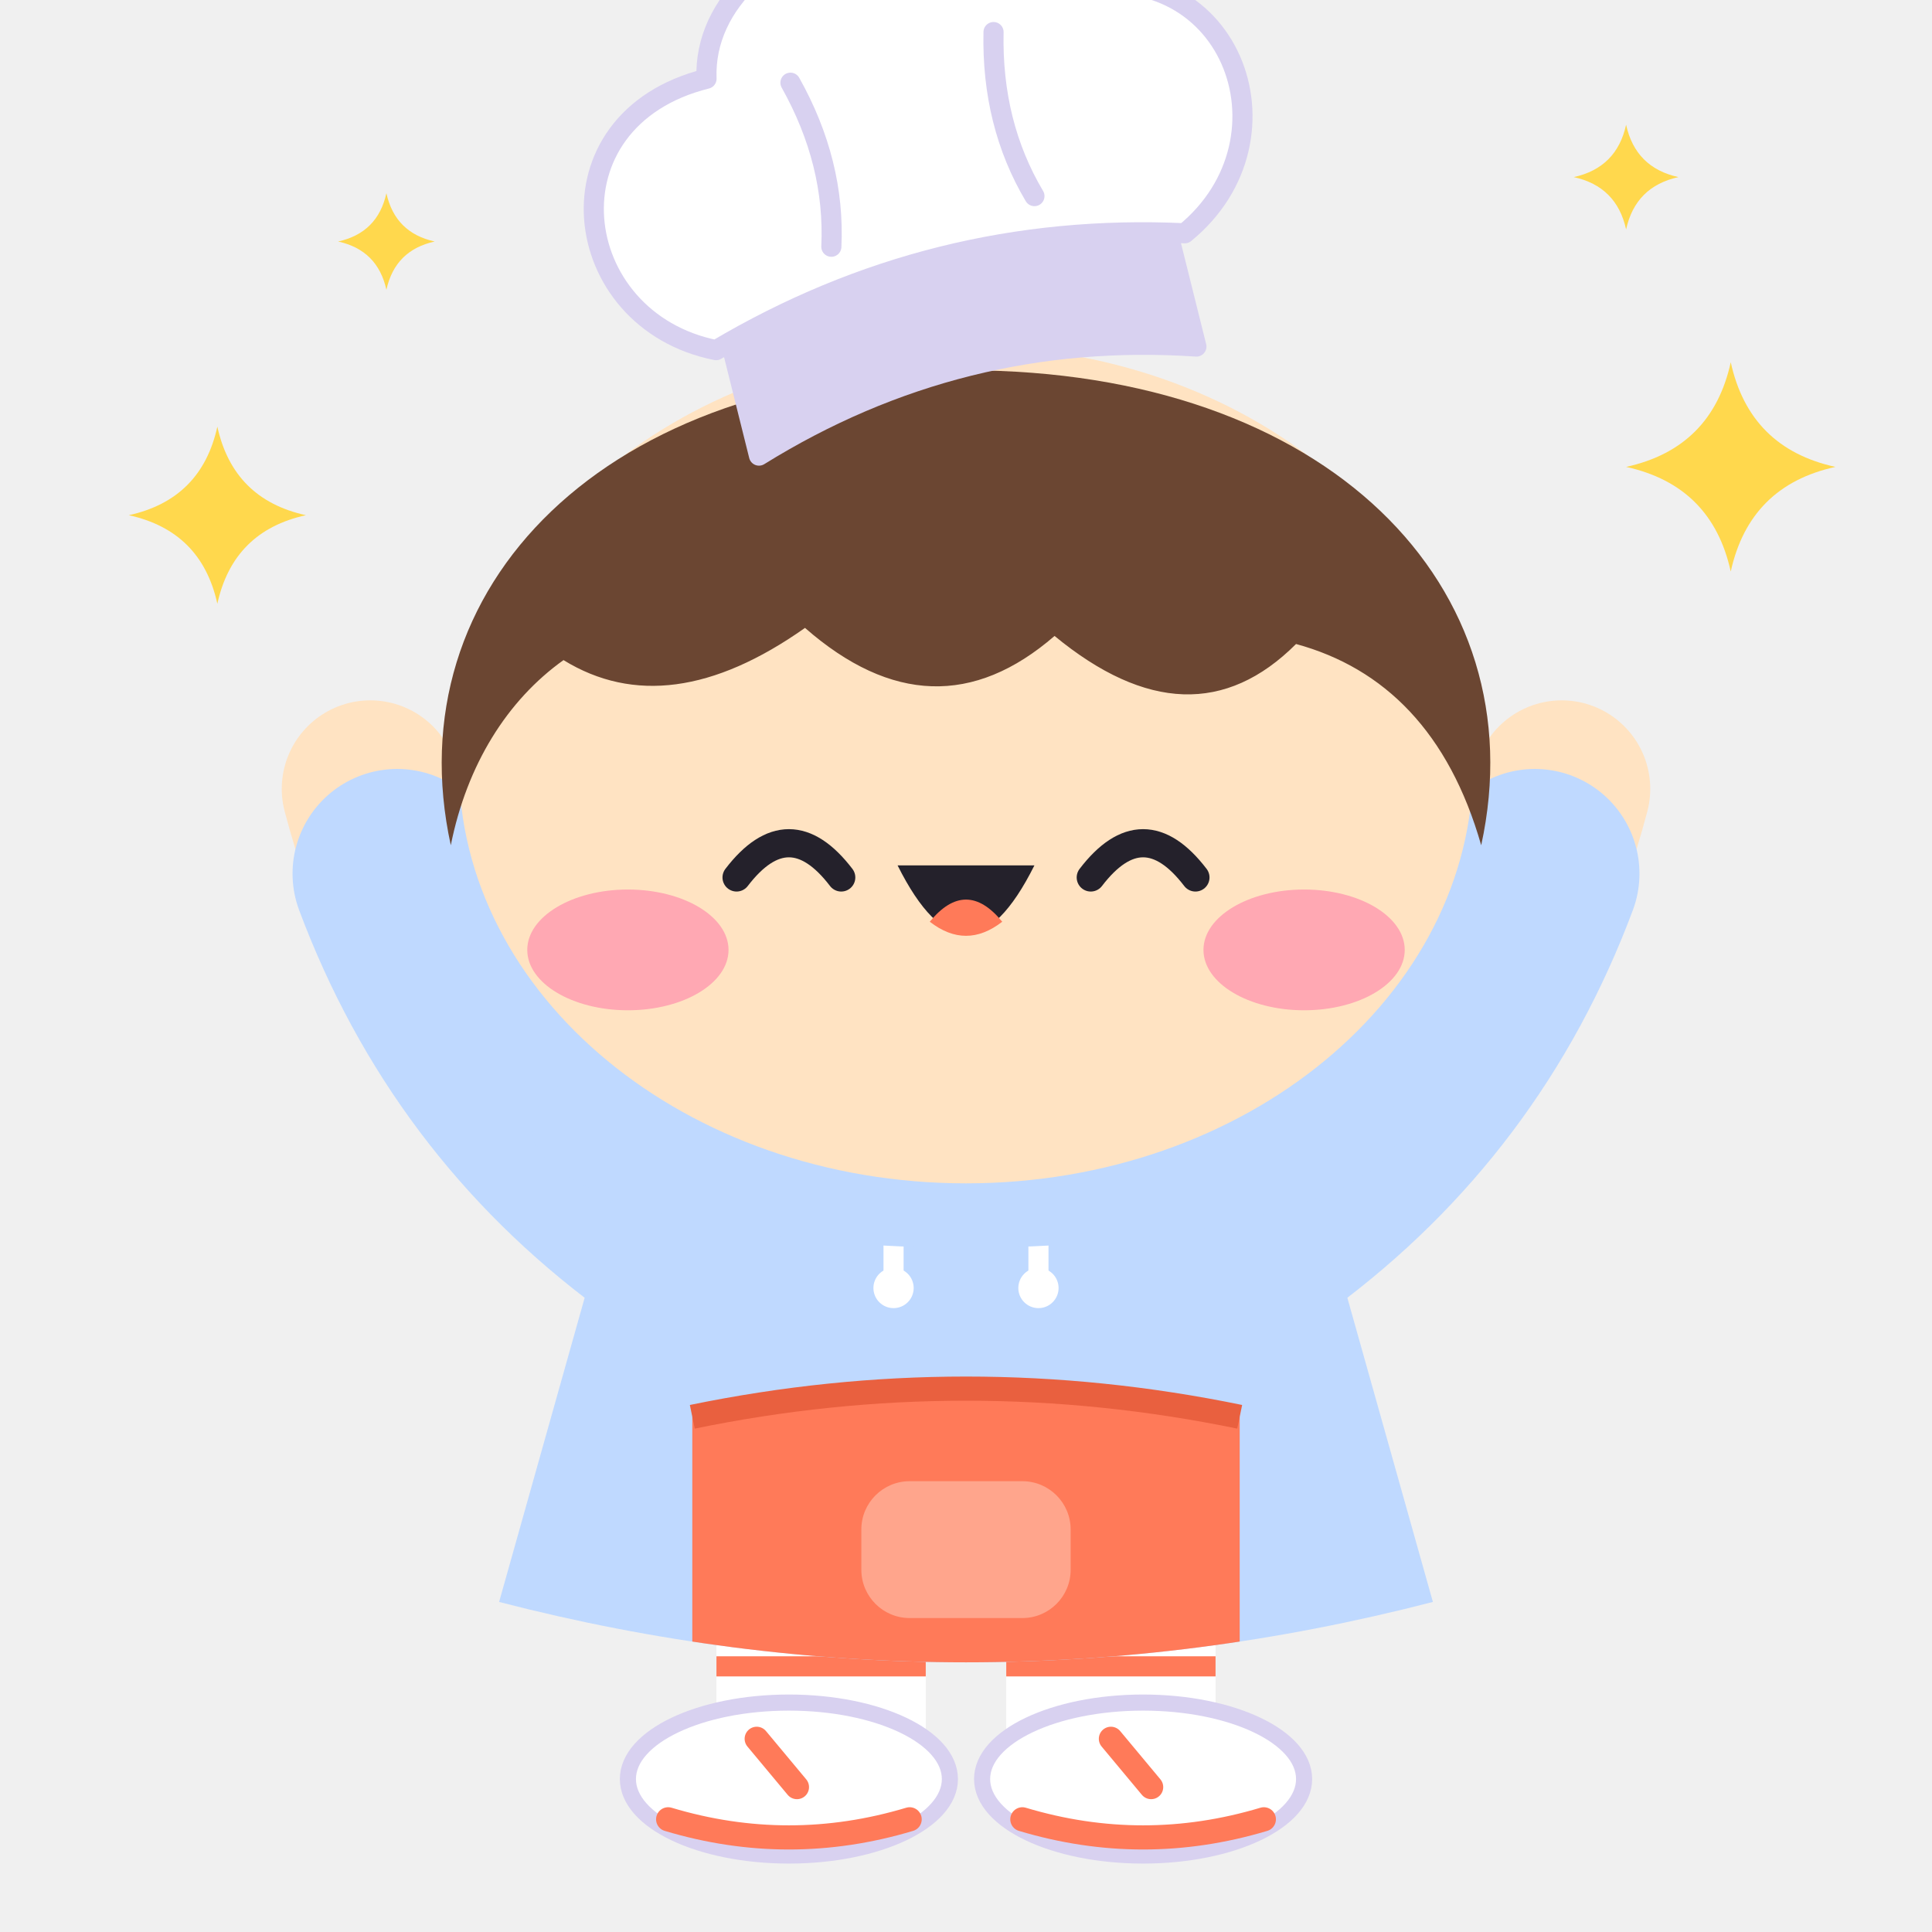
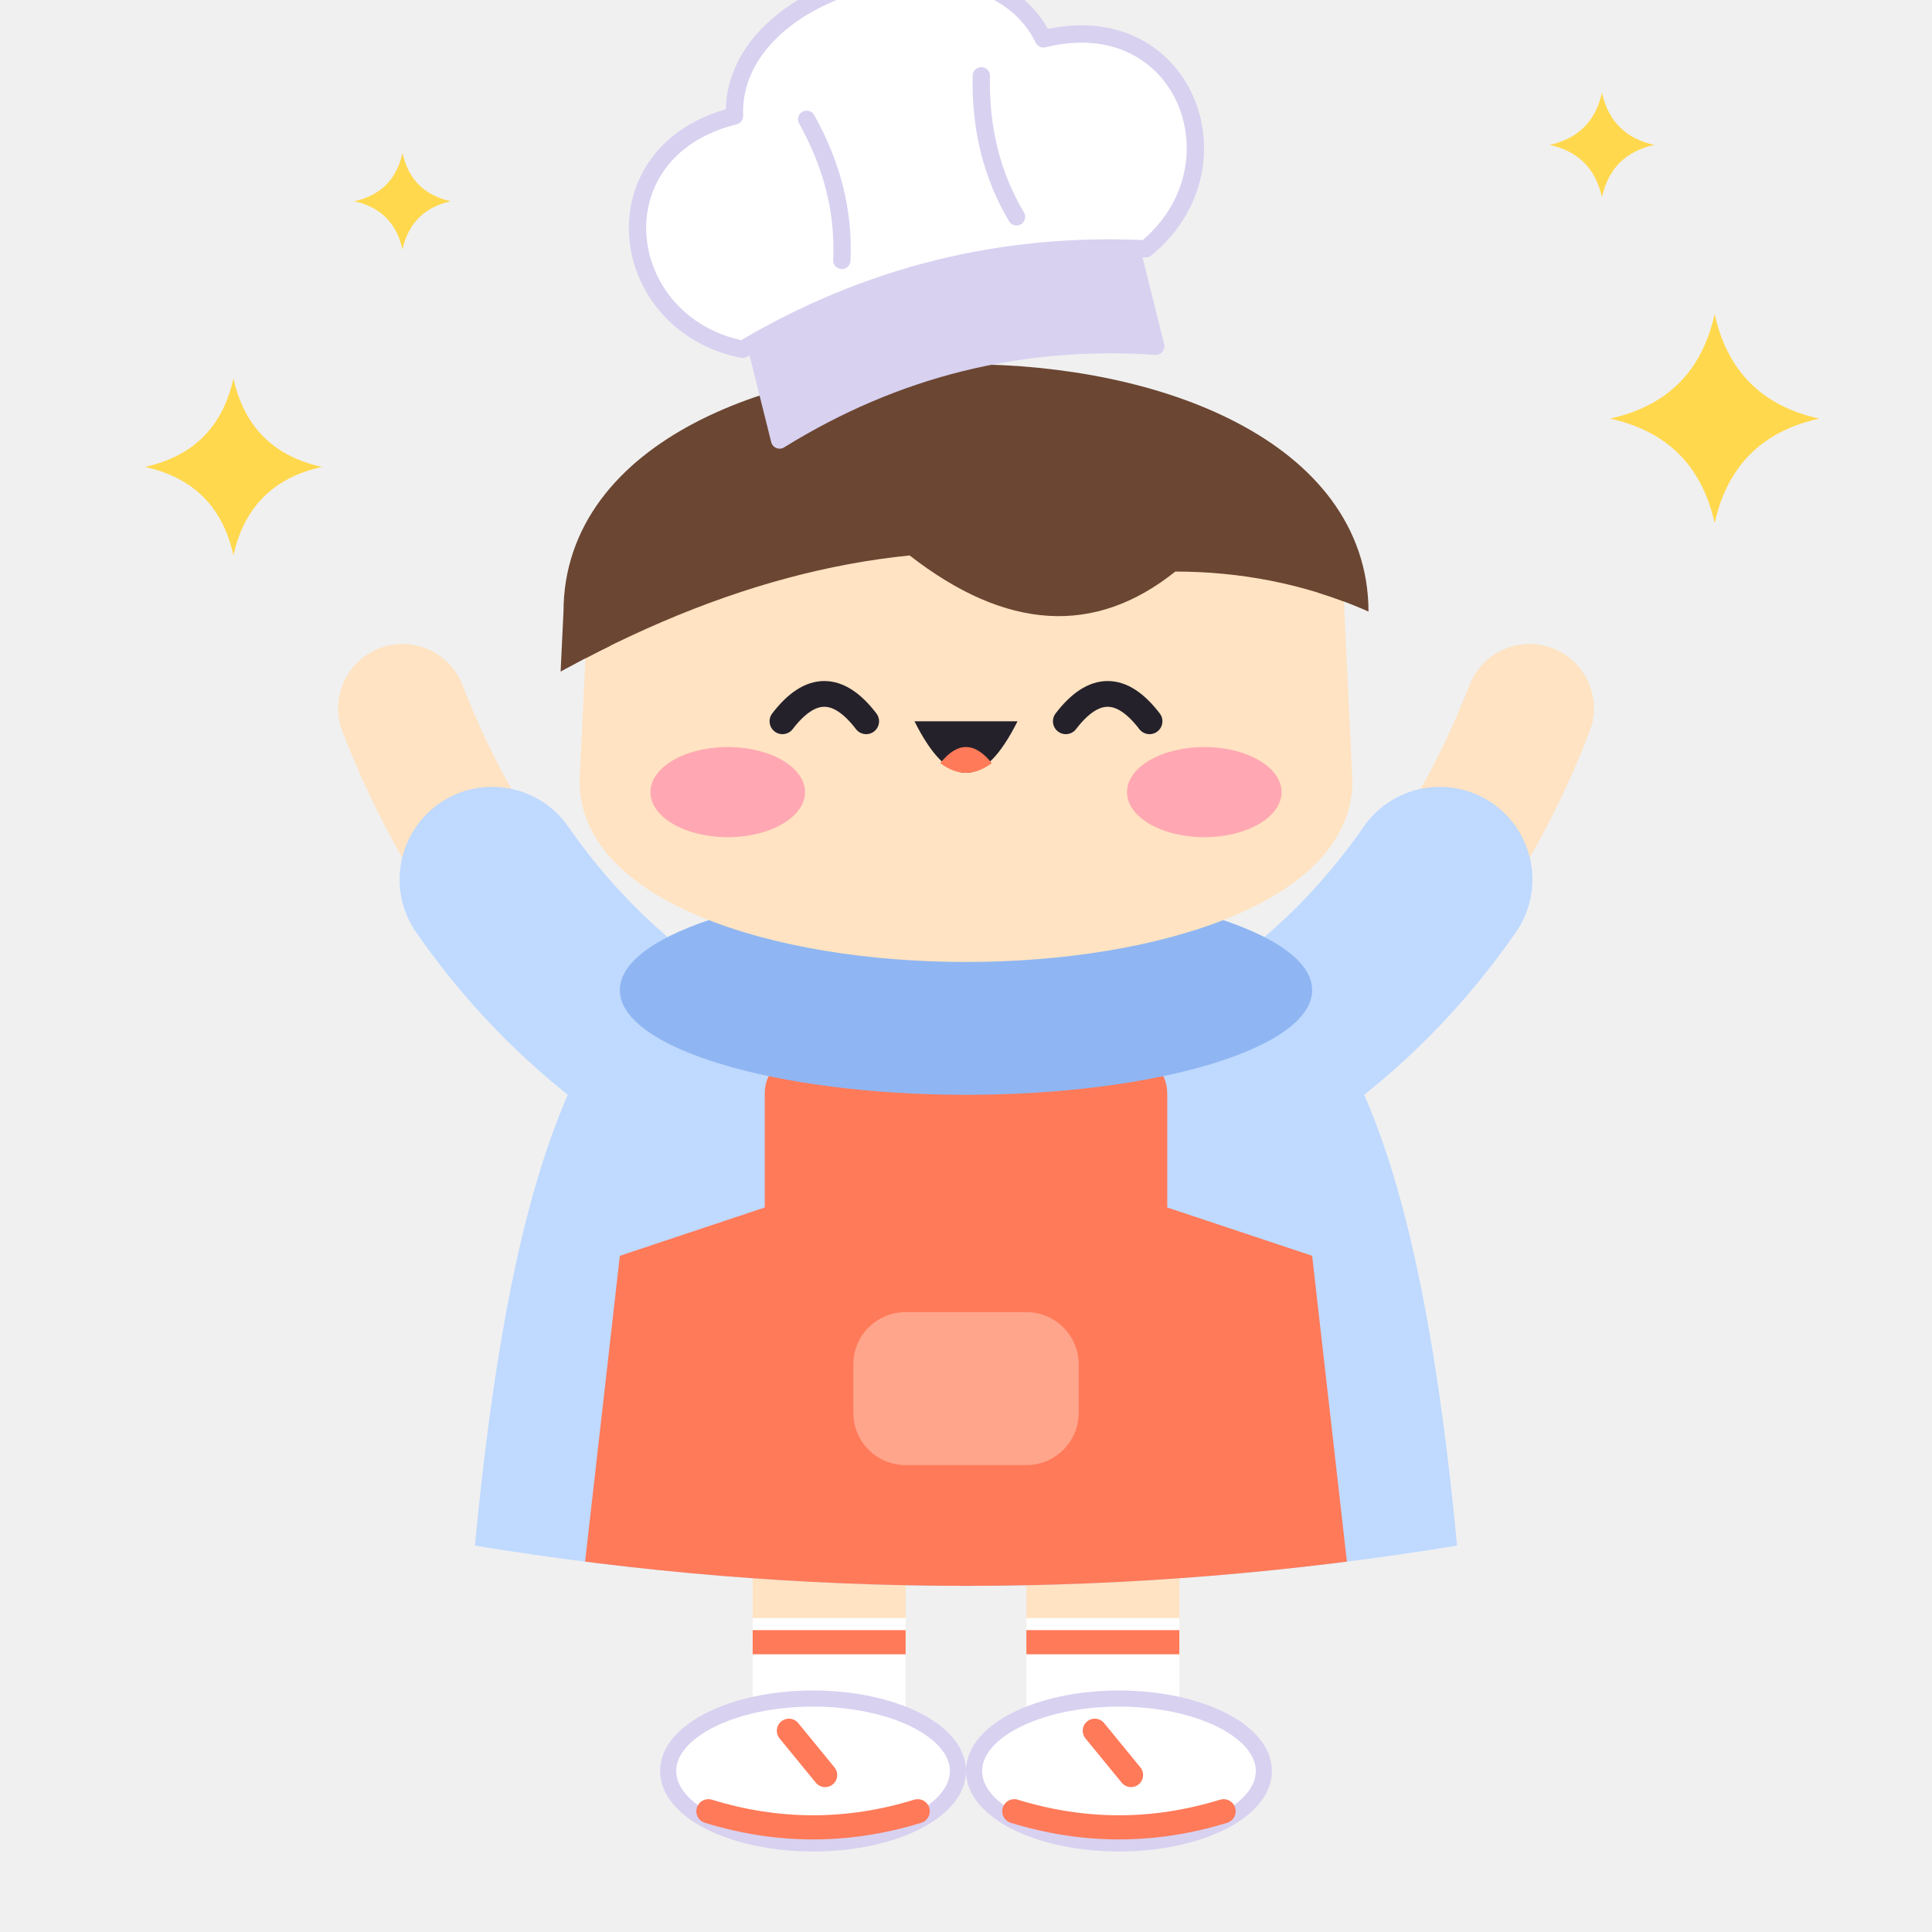
<svg xmlns="http://www.w3.org/2000/svg" viewBox="0 0 480 480" width="480" height="480">
-   <path d="M204 392 V430 M276 392 V430" stroke="#FFFFFF" stroke-width="52" stroke-linecap="round" />
-   <path d="M178 402 h52 M250 402 h52 M178 414 h52 M250 414 h52" stroke="#FF7A59" stroke-width="5" />
-   <ellipse cx="196" cy="442" rx="40" ry="19" fill="#FFFFFF" stroke="#D8D1F0" stroke-width="4" />
-   <path d="M166 452 q30 9 60 0" stroke="#FF7A59" stroke-width="6" stroke-linecap="round" fill="none" />
-   <path d="M188 432 l10 12" stroke="#FF7A59" stroke-width="6" stroke-linecap="round" />
-   <ellipse cx="284" cy="442" rx="40" ry="19" fill="#FFFFFF" stroke="#D8D1F0" stroke-width="4" />
-   <path d="M254 452 q30 9 60 0" stroke="#FF7A59" stroke-width="6" stroke-linecap="round" fill="none" />
-   <path d="M276 432 l10 12" stroke="#FF7A59" stroke-width="6" stroke-linecap="round" />
-   <path d="M164 304 Q110.0 264.0 92 196" stroke="#FFE3C2" stroke-width="44" stroke-linecap="round" fill="none" />
-   <path d="M164 304 Q118.64 270.4 98.682 217.043" stroke="#BFD9FF" stroke-width="52" stroke-linecap="round" fill="none" />
-   <path d="M316 304 Q370.0 264.0 388 196" stroke="#FFE3C2" stroke-width="44" stroke-linecap="round" fill="none" />
-   <path d="M316 304 Q361.36 270.4 381.318 217.043" stroke="#BFD9FF" stroke-width="52" stroke-linecap="round" fill="none" />
-   <clipPath id="c78978">
-     <path d="M160 270 Q240 246 320 270 L356 398 Q240 428 124 398 Z" />
+   <path d="M206 372 V424 M274 372 V424" stroke="#FFE3C2" stroke-width="38" stroke-linecap="round" />
+   <path d="M206 402 V426 M274 402 V426" stroke="#FFFFFF" stroke-width="38" stroke-linecap="butt" />
+   <path d="M187 408 h38 M255 408 h38" stroke="#FF7A59" stroke-width="6" />
+   <ellipse cx="202" cy="440" rx="36" ry="18" fill="#FFFFFF" stroke="#D8D1F0" stroke-width="4" />
+   <path d="M176 450 q26 8 52 0" stroke="#FF7A59" stroke-width="6" stroke-linecap="round" fill="none" />
+   <path d="M196 430 l9 11" stroke="#FF7A59" stroke-width="6" stroke-linecap="round" />
+   <ellipse cx="278" cy="440" rx="36" ry="18" fill="#FFFFFF" stroke="#D8D1F0" stroke-width="4" />
+   <path d="M252 450 q26 8 52 0" stroke="#FF7A59" stroke-width="6" stroke-linecap="round" fill="none" />
+   <path d="M272 430 l9 11" stroke="#FF7A59" stroke-width="6" stroke-linecap="round" />
+   <path d="M176 268 Q124.0 238.0 100 176" stroke="#FFE3C2" stroke-width="32" stroke-linecap="round" fill="none" />
+   <path d="M176 268 Q143.76 249.4 122.283 218.499" stroke="#BFD9FF" stroke-width="46" stroke-linecap="round" fill="none" />
+   <path d="M304 268 Q356.0 238.0 380 176" stroke="#FFE3C2" stroke-width="32" stroke-linecap="round" fill="none" />
+   <path d="M304 268 Q336.24 249.4 357.717 218.499" stroke="#BFD9FF" stroke-width="46" stroke-linecap="round" fill="none" />
+   <clipPath id="c3">
+     <path d="M180 232 C142 242 126 300 118 384 Q240 404 362 384 C354 300 338 242 300 232 Z" />
  </clipPath>
-   <path d="M160 270 Q240 246 320 270 L356 398 Q240 428 124 398 Z" fill="#BFD9FF" />
-   <g clip-path="url(#c78978)">
-     <path d="M222 282 v34 M258 282 v34" stroke="#FFFFFF" stroke-width="5" stroke-linecap="round" />
-     <circle cx="222" cy="320" r="5" fill="#FFFFFF" />
-     <circle cx="258" cy="320" r="5" fill="#FFFFFF" />
-     <path d="M172 440 V352 Q240 338 308 352 V440 Z" fill="#FF7A59" />
-     <rect x="214" y="368" width="52" height="34" rx="12" fill="#FFA58C" />
-     <path d="M172 352 Q240 338 308 352" stroke="#E9603F" stroke-width="6" fill="none" />
+   <path d="M180 232 C142 242 126 300 118 384 Q240 404 362 384 C354 300 338 242 300 232 Z" fill="#BFD9FF" />
+   <g clip-path="url(#c3)">
+     <path d="M204 232 V268 M276 232 V268" stroke="#E9603F" stroke-width="9" stroke-linecap="round" />
+     <path d="M198 264 H282 Q290 264 290 272 V300 L326 312 L336 400 H144 L154 312 L190 300 V272 Q190 264 198 264 Z" fill="#FF7A59" />
+     <rect x="212" y="326" width="56" height="38" rx="13" fill="#FFA58C" />
  </g>
-   <ellipse cx="240" cy="280" rx="108" ry="30" fill="#BFD9FF" />
-   <ellipse cx="240" cy="190" rx="126" ry="104" fill="#FFE3C2" />
-   <path d="M112 210 C98 146 150 92 240 92 C330 92 382 146 368 210 C360 182 344 166 322 160 Q296 186 262 158 Q232 184 200 156 Q166 180 140 164 C126 174 116 190 112 210 Z" fill="#6B4632" />
-   <g transform="translate(0 -52) rotate(-14 240 140)">
+   <ellipse cx="240" cy="246" rx="86" ry="26" fill="#8FB6F2" />
+   <path d="M146 152 C146 78 334 78 334 152 L336 194 C336 254 144 254 144 194 Z" fill="#FFE3C2" />
+   <clipPath id="hchef">
+     <path d="M100 40 H380 V182 C356 154 324 142 292 142 Q262 166 226 138 Q166 144 100 192 Z" />
+   </clipPath>
+   <path d="M146 152 C146 78 334 78 334 152 L336 194 C336 254 144 254 144 194 Z" fill="#6B4632" stroke="#6B4632" stroke-width="12" stroke-linejoin="round" clip-path="url(#hchef)" />
+   <g transform="translate(240 96) rotate(-14) scale(0.86) translate(-240 -150)">
    <path d="M184 152 Q240 134 296 152 L296 122 Q240 106 184 122 Z" fill="#D8D1F0" stroke="#D8D1F0" stroke-width="5" stroke-linejoin="round" />
    <path d="M180 124 C146 108 152 58 194 58 C202 20 278 20 286 58 C328 58 334 108 300 124 Q240 106 180 124 Z" fill="#FFFFFF" stroke="#D8D1F0" stroke-width="5" stroke-linejoin="round" />
    <path d="M214 64 q6 22 0 42 M266 64 q-6 22 0 42" stroke="#D8D1F0" stroke-width="5" stroke-linecap="round" fill="none" />
  </g>
-   <g transform="translate(0 -48)">
-     <ellipse cx="156" cy="284" rx="25" ry="15" fill="#FF9DB0" opacity="0.85" />
-     <ellipse cx="324" cy="284" rx="25" ry="15" fill="#FF9DB0" opacity="0.85" />
-     <path d="M183 266 q13 -17 26 0 M271 266 q13 -17 26 0" stroke="#24212B" stroke-width="7" stroke-linecap="round" fill="none" />
-     <path d="M223 263 q17 34 34 0 z" fill="#24212B" />
-     <path d="M231 277 q9 7 18 0 q-9 -11 -18 0 z" fill="#FF7A59" />
+   <g transform="translate(240 176) scale(0.8) translate(-240 -262)">
+     <ellipse cx="166" cy="288" rx="24" ry="14" fill="#FF9DB0" opacity="0.85" />
+     <ellipse cx="314" cy="288" rx="24" ry="14" fill="#FF9DB0" opacity="0.85" />
+     <path d="M183 266 q13 -17 26 0 M271 266 q13 -17 26 0" stroke="#24212B" stroke-width="8" stroke-linecap="round" fill="none" />
+     <path d="M224 266 q16 32 32 0 z" fill="#24212B" />
+     <path d="M232 279 q8 6 16 0 q-8 -10 -16 0 z" fill="#FF7A59" />
  </g>
-   <path d="M54 106 q3.96 18.04 22 22 q-18.04 3.96 -22 22 q-3.96 -18.04 -22 -22 q18.04 -3.96 22 -22 z" fill="#FFD84D" />
-   <path d="M430 90 q4.68 21.32 26 26 q-21.32 4.68 -26 26 q-4.68 -21.32 -26 -26 q21.32 -4.68 26 -26 z" fill="#FFD84D" />
-   <path d="M404 31 q2.34 10.66 13 13 q-10.66 2.34 -13 13 q-2.34 -10.66 -13 -13 q10.66 -2.34 13 -13 z" fill="#FFD84D" />
-   <path d="M96 48 q2.16 9.84 12 12 q-9.84 2.16 -12 12 q-2.16 -9.84 -12 -12 q9.84 -2.16 12 -12 z" fill="#FFD84D" />
+   <path d="M58 94 q3.96 18.04 22 22 q-18.04 3.96 -22 22 q-3.96 -18.04 -22 -22 q18.04 -3.96 22 -22 z" fill="#FFD84D" />
+   <path d="M426 78 q4.68 21.32 26 26 q-21.32 4.68 -26 26 q-4.68 -21.32 -26 -26 q21.32 -4.68 26 -26 z" fill="#FFD84D" />
+   <path d="M398 23 q2.34 10.66 13 13 q-10.66 2.34 -13 13 q-2.34 -10.66 -13 -13 q10.66 -2.34 13 -13 z" fill="#FFD84D" />
+   <path d="M100 38 q2.16 9.84 12 12 q-9.84 2.16 -12 12 q-2.16 -9.84 -12 -12 q9.84 -2.16 12 -12 z" fill="#FFD84D" />
</svg>
